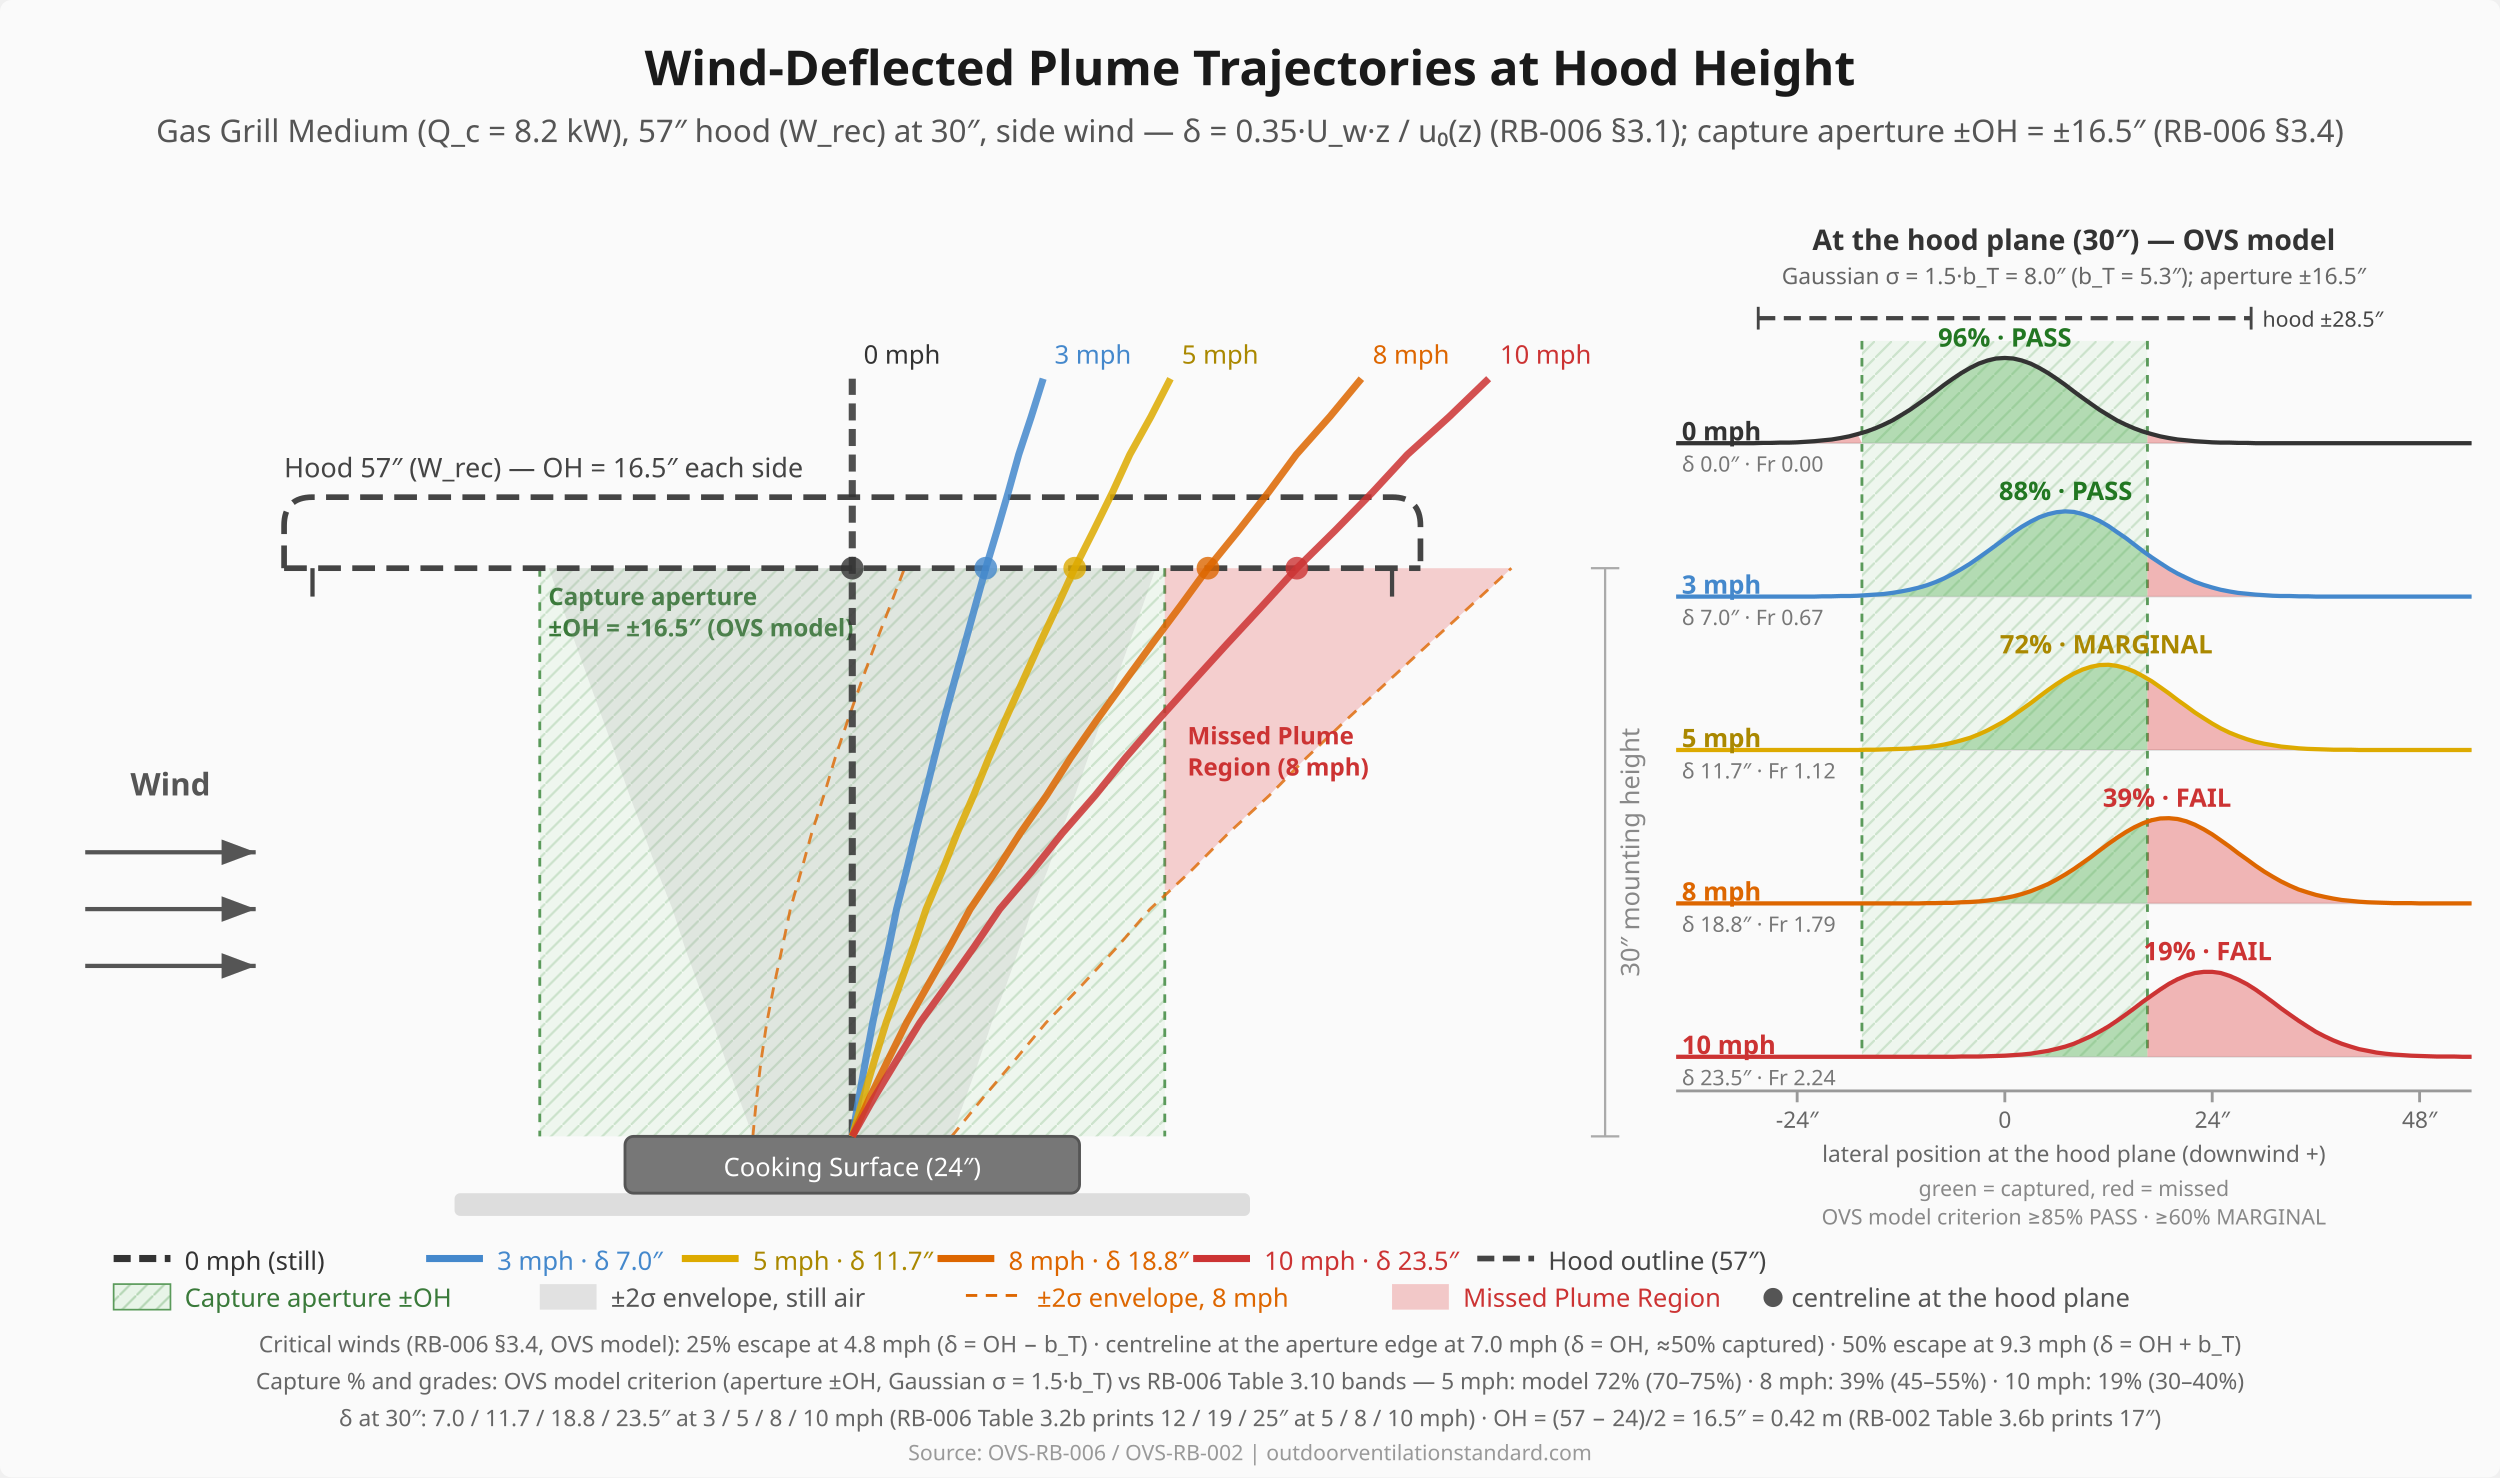
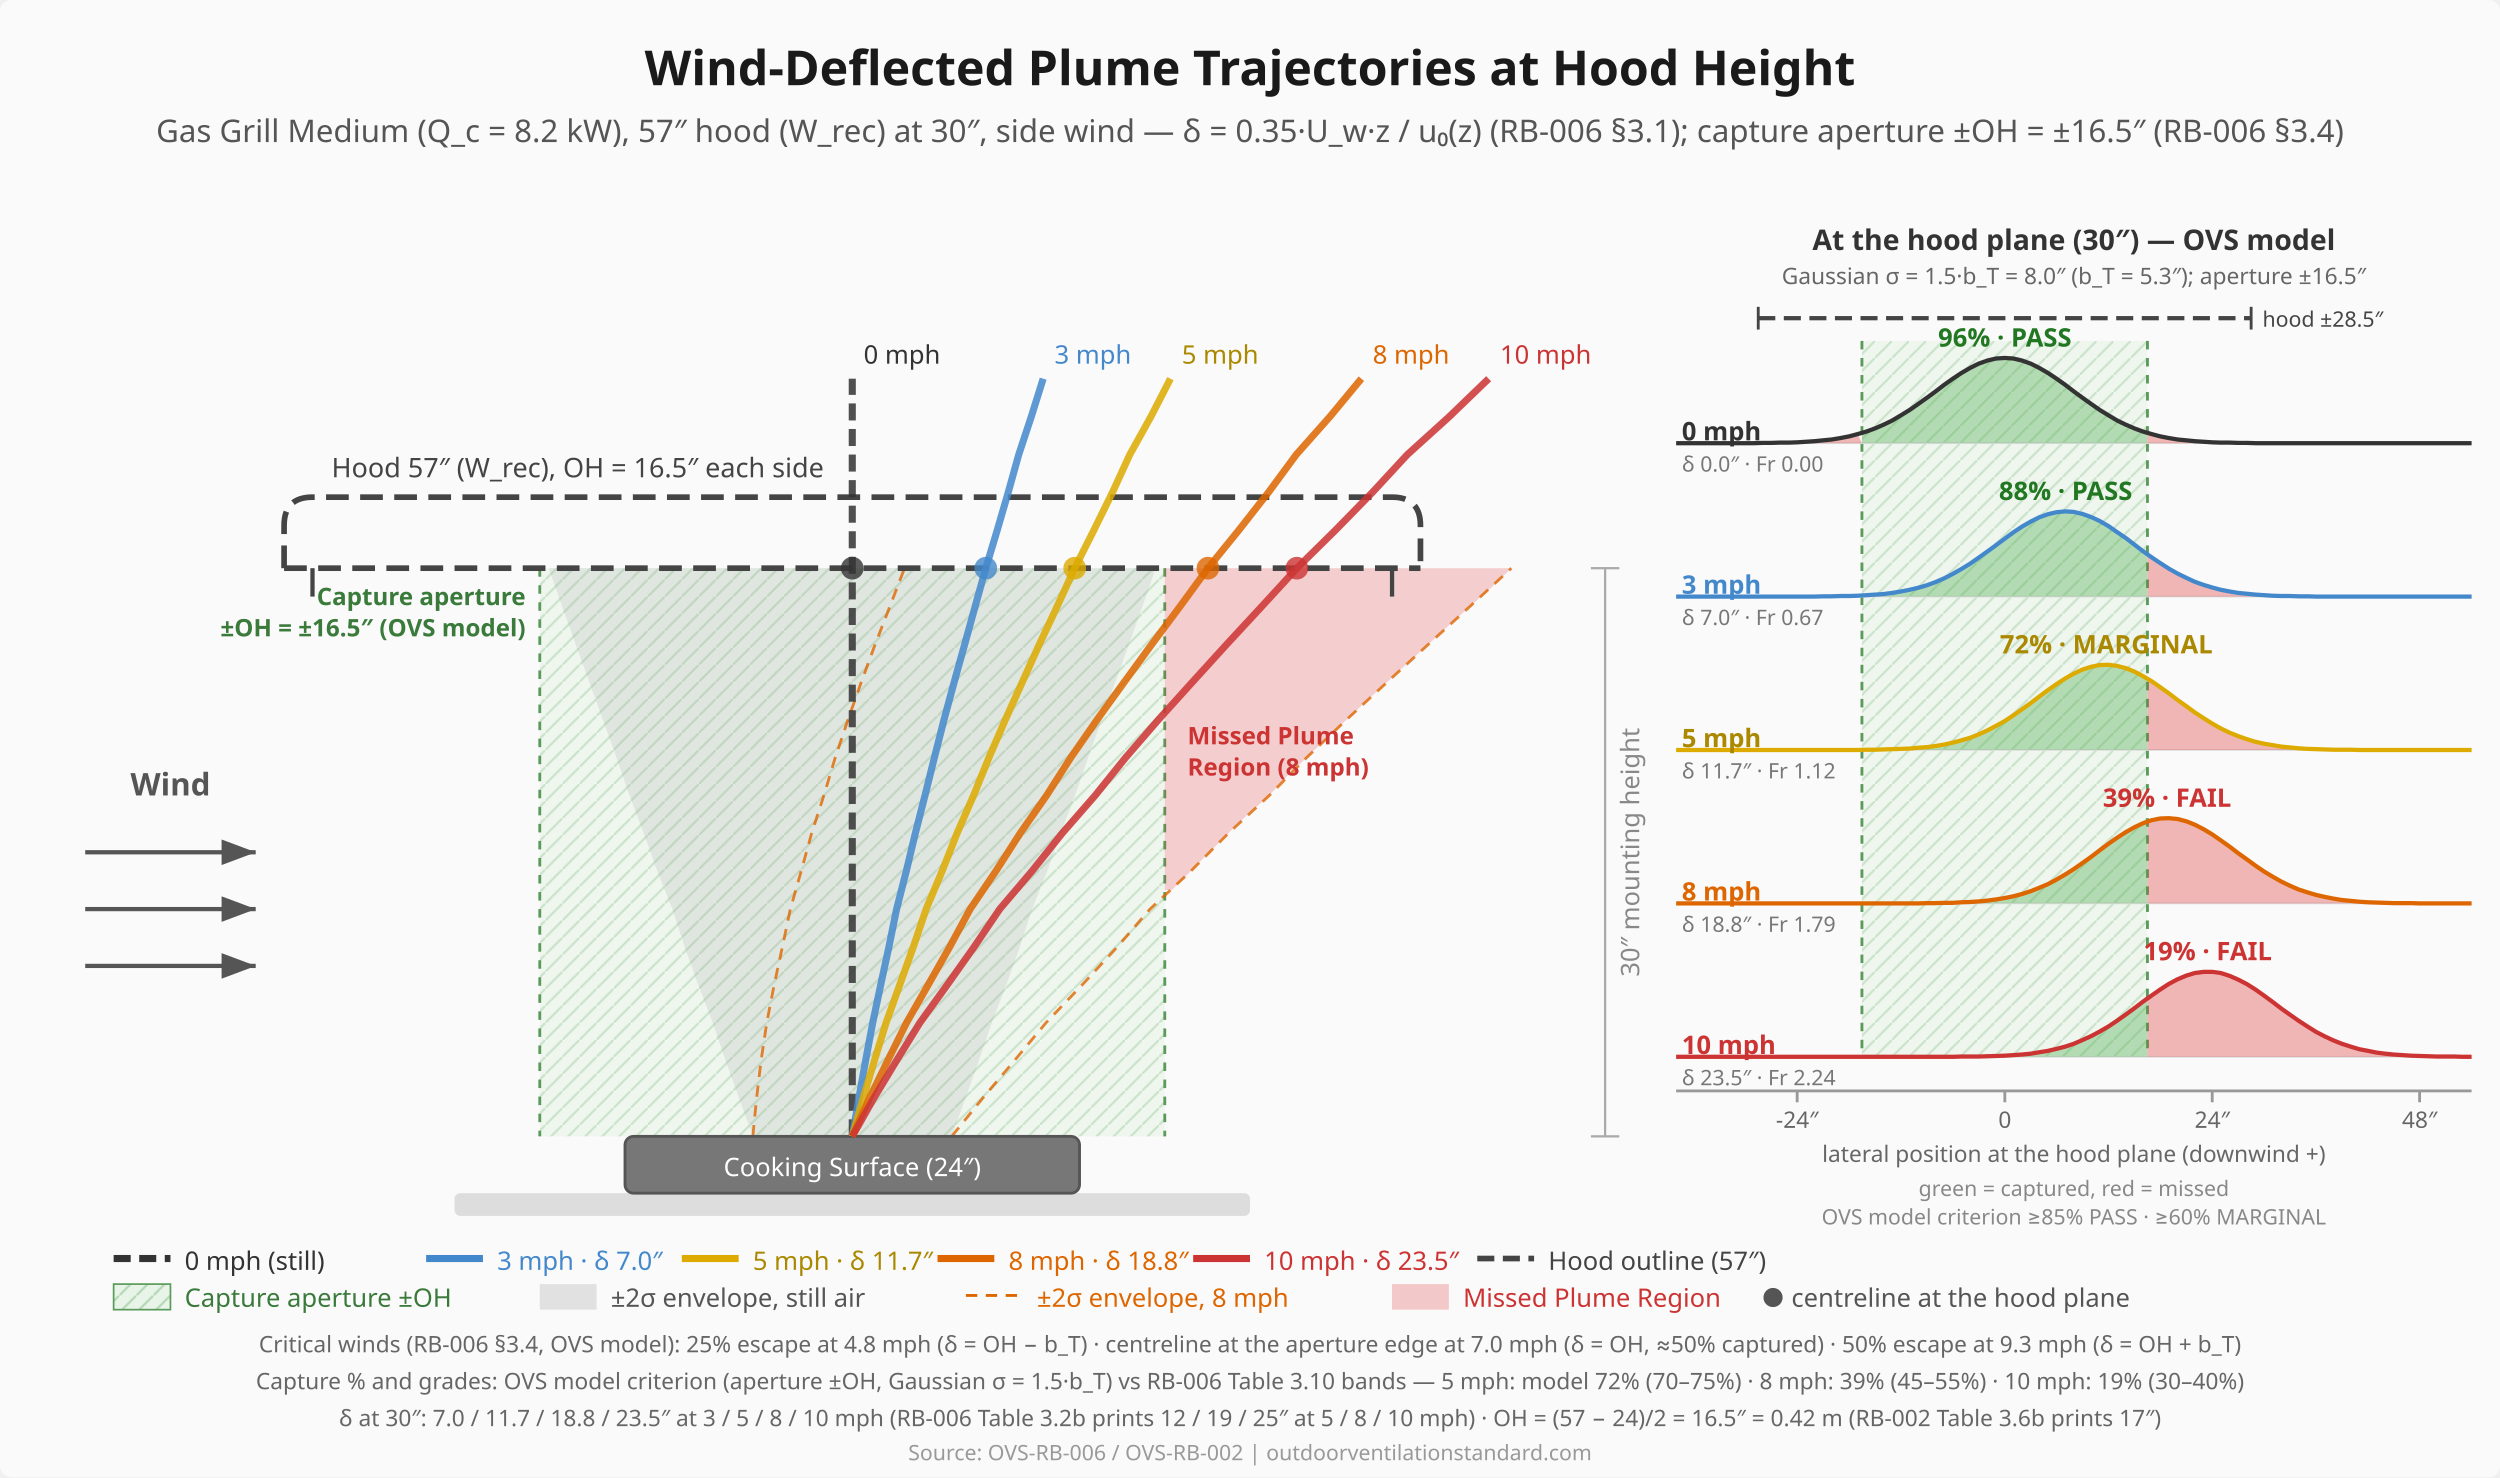
<svg xmlns="http://www.w3.org/2000/svg" role="img" aria-labelledby="wdt-title" aria-describedby="wdt-desc" viewBox="0 0 880 520" font-family="'Segoe UI', system-ui, -apple-system, sans-serif">
  <defs>
    <marker id="wdt-arrow" markerWidth="8" markerHeight="6" refX="8" refY="3" orient="auto">
      <polygon points="0 0, 8 3, 0 6" fill="#555" />
    </marker>
    <pattern id="wdt-hatch" patternUnits="userSpaceOnUse" width="6" height="6">
      <rect width="6" height="6" fill="#E8F4E8" />
      <path d="M0,6 L6,0" stroke="#B8D8B8" stroke-width="0.8" />
    </pattern>
  </defs>
  <rect width="880" height="520" fill="#FAFAFA" rx="4" />
  <text x="440" y="30" text-anchor="middle" font-size="17" font-weight="600" fill="#1a1a1a">Wind-Deflected Plume Trajectories at Hood Height</text>
  <text x="440" y="50" text-anchor="middle" font-size="11" fill="#555">Gas Grill Medium (Q_c = 8.2 kW), 57″ hood (W_rec) at 30″, side wind — δ = 0.35·U_w·z / u₀(z) (RB-006 §3.1); capture aperture ±OH = ±16.5″ (RB-006 §3.4)</text>
  <line x1="560" y1="400" x2="570" y2="400" stroke="#aaa" stroke-width="0.8" />
  <line x1="560" y1="200" x2="570" y2="200" stroke="#aaa" stroke-width="0.8" />
  <line x1="565" y1="400" x2="565" y2="200" stroke="#aaa" stroke-width="0.8" />
  <text x="577" y="300" text-anchor="middle" font-size="9" fill="#888" transform="rotate(-90 577 300)">30″ mounting height</text>
  <rect x="160" y="420" width="280" height="8" fill="#ddd" rx="2" />
  <rect x="190.0" y="200" width="220.0" height="200" fill="url(#wdt-hatch)" opacity="0.7" />
  <line x1="190.0" y1="200" x2="190.0" y2="400" stroke="#5A9A5A" stroke-width="1" stroke-dasharray="3,3" />
  <line x1="410.0" y1="200" x2="410.0" y2="400" stroke="#5A9A5A" stroke-width="1" stroke-dasharray="3,3" />
-   <text x="193.0" y="213" font-size="8.5" fill="#3a7a3a" font-weight="600">Capture aperture</text>
-   <text x="193.0" y="224" font-size="8.5" fill="#3a7a3a" font-weight="600">±OH = ±16.5″ (OVS model)</text>
+   <text x="185.0" y="213" text-anchor="end" font-size="8.5" fill="#3a7a3a" font-weight="600">Capture aperture</text>
+   <text x="185.0" y="224" text-anchor="end" font-size="8.5" fill="#3a7a3a" font-weight="600">±OH = ±16.5″ (OVS model)</text>
  <polygon points="265.0,400.0 260.2,386.7 255.4,373.3 250.9,360.0 245.8,346.7 241.0,333.3 236.7,320.0 231.4,306.7 226.6,293.3 221.6,280.0 217.0,266.7 212.2,253.3 207.4,240.0 202.6,226.7 197.8,213.3 193.2,200.0 406.8,200.0 402.2,213.3 397.4,226.7 392.6,240.0 387.8,253.3 383.0,266.7 378.4,280.0 373.4,293.3 368.6,306.7 363.3,320.0 359.0,333.3 354.2,346.7 349.1,360.0 344.6,373.3 339.8,386.7 335.0,400.0" fill="#999" opacity="0.18" />
  <polygon points="410.0,313.3 412.5,313.3 419.1,306.7 425.7,300.0 432.4,293.3 439.2,286.7 446.8,280.0 452.9,273.3 459.9,266.7 466.9,260.0 474.0,253.3 481.1,246.7 488.4,240.0 495.6,233.3 502.9,226.7 510.2,220.0 517.6,213.3 525.1,206.7 532.0,200.0 410.0,200.0" fill="#DD3333" opacity="0.22" />
  <polyline points="265.0,400.0 266.3,386.7 267.9,373.3 269.9,360.0 272.5,346.7 275.4,333.3 278.2,320.0 282.0,306.7 285.7,293.3 290.0,280.0 294.0,266.7 298.5,253.3 303.2,240.0 308.1,226.7 313.3,213.3 318.4,200.0" fill="none" stroke="#DD6600" stroke-width="1" stroke-dasharray="4,3" opacity="0.8" />
  <polyline points="335.0,400.0 345.8,386.7 357.1,373.3 368.2,360.0 380.9,346.7 393.3,333.3 404.8,320.0 419.1,306.7 432.4,293.3 446.8,280.0 459.9,266.7 474.0,253.3 488.4,240.0 502.9,226.7 517.6,213.3 532.0,200.0" fill="none" stroke="#DD6600" stroke-width="1" stroke-dasharray="4,3" opacity="0.8" />
  <text x="418.0" y="262" font-size="8.5" fill="#CC3333" font-weight="600">Missed Plume</text>
  <text x="418.0" y="273" font-size="8.5" fill="#CC3333" font-weight="600">Region (8 mph)</text>
  <rect x="220" y="400" width="160" height="20" fill="#777" rx="3" stroke="#555" stroke-width="1" />
  <text x="300" y="414" text-anchor="middle" font-size="9" fill="#fff" font-weight="500">Cooking Surface (24″)</text>
  <path d="M100,200 L100,185 Q100,175 110,175 L490,175 Q500,175 500,185 L500,200" fill="none" stroke="#444" stroke-width="2" stroke-dasharray="8,4" />
  <line x1="100" y1="200" x2="500" y2="200" stroke="#444" stroke-width="2" stroke-dasharray="8,4" />
  <line x1="110" y1="200" x2="110" y2="210" stroke="#444" stroke-width="1.5" />
  <line x1="490" y1="200" x2="490" y2="210" stroke="#444" stroke-width="1.5" />
-   <text x="100" y="168" font-size="9.5" fill="#444" font-weight="500">Hood 57″ (W_rec) — OH = 16.5″ each side</text>
+   <text x="290" y="168" text-anchor="end" font-size="9.5" fill="#444" font-weight="500">Hood 57″ (W_rec), OH = 16.5″ each side</text>
  <text x="60" y="280" text-anchor="middle" font-size="11" fill="#555" font-weight="600">Wind</text>
  <line x1="30" y1="300" x2="90" y2="300" stroke="#555" stroke-width="1.5" marker-end="url(#wdt-arrow)" />
  <line x1="30" y1="320" x2="90" y2="320" stroke="#555" stroke-width="1.5" marker-end="url(#wdt-arrow)" />
  <line x1="30" y1="340" x2="90" y2="340" stroke="#555" stroke-width="1.5" marker-end="url(#wdt-arrow)" />
  <polyline points="300.0,400.0 300.0,386.7 300.0,373.3 300.0,360.0 300.0,346.7 300.0,333.3 300.0,320.0 300.0,306.7 300.0,293.3 300.0,280.0 300.0,266.7 300.0,253.3 300.0,240.0 300.0,226.7 300.0,213.3 300.0,200.0 300.0,186.7 300.0,173.3 300.0,160.0 300.0,146.7 300.0,133.3" fill="none" stroke="#333333" stroke-width="2.5" opacity="0.85" stroke-dasharray="6,3" />
  <text x="304.0" y="128" font-size="9" fill="#333333" font-weight="500">0 mph</text>
  <polyline points="300.0,400.0 302.3,386.7 304.7,373.3 307.2,360.0 310.0,346.7 312.9,333.3 315.6,320.0 319.0,306.7 322.2,293.3 325.6,280.0 328.9,266.7 332.3,253.3 335.9,240.0 339.6,226.7 343.3,213.3 347.0,200.0 351.0,186.7 354.9,173.3 358.6,160.0 363.0,146.7 367.2,133.3" fill="none" stroke="#4488CC" stroke-width="2.5" opacity="0.85" />
  <text x="371.2" y="128" font-size="9" fill="#4488CC" font-weight="500">3 mph</text>
  <polyline points="300.0,400.0 303.8,386.7 307.8,373.3 311.9,360.0 316.7,346.7 321.5,333.3 326.0,320.0 331.6,306.7 336.9,293.3 342.7,280.0 348.1,266.7 353.9,253.3 359.9,240.0 365.9,226.7 372.2,213.3 378.3,200.0 385.0,186.7 391.6,173.3 397.7,160.0 405.1,146.7 412.0,133.3" fill="none" stroke="#DDAA00" stroke-width="2.5" opacity="0.85" />
  <text x="416.0" y="128" font-size="9" fill="#AA8800" font-weight="500">5 mph</text>
  <polyline points="300.0,400.0 306.0,386.7 312.5,373.3 319.1,360.0 326.7,346.7 334.3,333.3 341.5,320.0 350.5,306.7 359.1,293.3 368.4,280.0 376.9,266.7 386.2,253.3 395.8,240.0 405.5,226.7 415.5,213.3 425.2,200.0 436.0,186.7 446.5,173.3 456.3,160.0 468.1,146.7 479.2,133.3" fill="none" stroke="#DD6600" stroke-width="2.5" opacity="0.85" />
  <text x="483.2" y="128" font-size="9" fill="#DD6600" font-weight="500">8 mph</text>
  <polyline points="300.0,400.0 307.5,386.7 315.6,373.3 323.8,360.0 333.4,346.7 342.9,333.3 351.9,320.0 363.2,306.7 373.9,293.3 385.5,280.0 396.2,266.7 407.8,253.3 419.8,240.0 431.9,226.7 444.3,213.3 456.5,200.0 470.0,186.7 483.1,173.3 495.4,160.0 510.1,146.7 524.0,133.3" fill="none" stroke="#CC3333" stroke-width="2.5" opacity="0.85" />
  <text x="528.0" y="128" font-size="9" fill="#CC3333" font-weight="500">10 mph</text>
  <circle cx="300.0" cy="200" r="4" fill="#333333" opacity="0.8" />
  <circle cx="347.0" cy="200" r="4" fill="#4488CC" opacity="0.8" />
  <circle cx="378.3" cy="200" r="4" fill="#DDAA00" opacity="0.8" />
  <circle cx="425.2" cy="200" r="4" fill="#DD6600" opacity="0.8" />
  <circle cx="456.5" cy="200" r="4" fill="#CC3333" opacity="0.8" />
  <text x="730" y="88" text-anchor="middle" font-size="10" font-weight="600" fill="#333">At the hood plane (30″) — OVS model</text>
  <text x="730" y="100" text-anchor="middle" font-size="8" fill="#666">Gaussian σ = 1.5·b_T = 8.0″ (b_T = 5.3″); aperture ±16.5″</text>
  <line x1="618.9" y1="112" x2="792.4" y2="112" stroke="#444" stroke-width="1.5" stroke-dasharray="6,3" />
  <line x1="618.9" y1="108" x2="618.9" y2="116" stroke="#444" stroke-width="1" />
  <line x1="792.4" y1="108" x2="792.4" y2="116" stroke="#444" stroke-width="1" />
  <text x="796.4" y="115" font-size="7.5" fill="#444">hood ±28.5″</text>
  <rect x="655.4" y="120" width="100.4" height="252" fill="url(#wdt-hatch)" opacity="0.7" />
  <line x1="655.4" y1="120" x2="655.4" y2="372" stroke="#5A9A5A" stroke-width="1" stroke-dasharray="3,3" />
  <line x1="755.9" y1="120" x2="755.9" y2="372" stroke="#5A9A5A" stroke-width="1" stroke-dasharray="3,3" />
  <line x1="590.0" y1="156" x2="870.0" y2="156" stroke="#DDD" stroke-width="0.6" />
  <polygon points="590.0,156.0 590.0,156.0 593.0,156.0 596.1,156.0 599.1,156.0 602.2,156.0 605.2,156.0 608.3,156.0 611.3,156.0 614.3,156.0 617.4,156.0 620.4,155.9 623.5,155.9 626.5,155.8 629.6,155.8 632.6,155.7 635.7,155.5 638.7,155.3 641.7,155.0 644.8,154.7 647.8,154.2 650.9,153.6 653.9,152.8 655.4,156.0" fill="#DD3333" opacity="0.35" />
  <polygon points="655.4,156.0 655.4,152.4 658.5,151.4 661.5,150.2 664.6,148.8 667.6,147.1 670.7,145.3 673.7,143.3 676.7,141.2 679.8,138.9 682.8,136.7 685.9,134.4 688.9,132.3 692.0,130.4 695.0,128.7 698.0,127.4 701.1,126.5 704.1,126.1 707.2,126.1 710.2,126.5 713.3,127.4 716.3,128.7 719.3,130.4 722.4,132.3 725.4,134.4 728.5,136.7 731.5,138.9 734.6,141.2 737.6,143.3 740.7,145.3 743.7,147.1 746.7,148.8 749.8,150.2 752.8,151.4 755.9,152.4 755.9,156.0" fill="#44AA44" opacity="0.35" />
  <polygon points="755.9,156.0 755.9,152.4 758.9,153.2 762.0,153.9 765.0,154.5 768.0,154.9 771.1,155.2 774.1,155.4 777.2,155.6 780.2,155.7 783.3,155.8 786.3,155.9 789.3,155.9 792.4,155.9 795.4,156.0 798.5,156.0 801.5,156.0 804.6,156.0 807.6,156.0 810.7,156.0 813.7,156.0 816.7,156.0 819.8,156.0 822.8,156.0 825.9,156.0 828.9,156.0 832.0,156.0 835.0,156.0 838.0,156.0 841.1,156.0 844.1,156.0 847.2,156.0 850.2,156.0 853.3,156.0 856.3,156.0 859.3,156.0 862.4,156.0 865.4,156.0 868.5,156.0 870.0,156.0" fill="#DD3333" opacity="0.35" />
  <polyline points="590.0,156.0 593.0,156.0 596.1,156.0 599.1,156.0 602.2,156.0 605.2,156.0 608.3,156.0 611.3,156.0 614.3,156.0 617.4,156.0 620.4,155.9 623.5,155.9 626.5,155.8 629.6,155.8 632.6,155.7 635.7,155.5 638.7,155.3 641.7,155.0 644.8,154.7 647.8,154.2 650.9,153.6 653.9,152.8 657.0,151.9 660.0,150.8 663.0,149.5 666.1,148.0 669.1,146.2 672.2,144.3 675.2,142.2 678.3,140.0 681.3,137.8 684.3,135.5 687.4,133.3 690.4,131.3 693.5,129.5 696.5,128.0 699.6,126.9 702.6,126.2 705.7,126.0 708.7,126.2 711.7,126.9 714.8,128.0 717.8,129.5 720.9,131.3 723.9,133.3 727.0,135.5 730.0,137.8 733.0,140.0 736.1,142.2 739.1,144.3 742.2,146.2 745.2,148.0 748.3,149.5 751.3,150.8 754.3,151.9 757.4,152.8 760.4,153.6 763.5,154.2 766.5,154.7 769.6,155.0 772.6,155.3 775.7,155.5 778.7,155.7 781.7,155.8 784.8,155.8 787.8,155.9 790.9,155.9 793.9,156.0 797.0,156.0 800.0,156.0 803.0,156.0 806.1,156.0 809.1,156.0 812.2,156.0 815.2,156.0 818.3,156.0 821.3,156.0 824.3,156.0 827.4,156.0 830.4,156.0 833.5,156.0 836.5,156.0 839.6,156.0 842.6,156.0 845.7,156.0 848.7,156.0 851.7,156.0 854.8,156.0 857.8,156.0 860.9,156.0 863.9,156.0 867.0,156.0 870.0,156.0" fill="none" stroke="#333333" stroke-width="1.5" />
  <text x="592" y="155" font-size="9" font-weight="600" fill="#333333">0 mph</text>
  <text x="592" y="166" font-size="7.5" fill="#777">δ 0.0″ · Fr 0.00</text>
  <text x="705.7" y="122" text-anchor="middle" font-size="9" font-weight="700" fill="#227722">96% · PASS</text>
  <line x1="590.0" y1="210" x2="870.0" y2="210" stroke="#DDD" stroke-width="0.6" />
  <polygon points="590.0,210.0 590.0,210.0 593.0,210.0 596.1,210.0 599.1,210.0 602.2,210.0 605.2,210.0 608.3,210.0 611.3,210.0 614.3,210.0 617.4,210.0 620.4,210.0 623.5,210.0 626.5,210.0 629.6,210.0 632.6,210.0 635.7,210.0 638.7,210.0 641.7,209.9 644.8,209.9 647.8,209.8 650.9,209.8 653.9,209.7 655.4,210.0" fill="#DD3333" opacity="0.35" />
  <polygon points="655.4,210.0 655.4,209.6 658.5,209.4 661.5,209.2 664.6,208.9 667.6,208.5 670.7,207.9 673.7,207.3 676.7,206.4 679.8,205.4 682.8,204.2 685.9,202.8 688.9,201.2 692.0,199.4 695.0,197.4 698.0,195.3 701.1,193.0 704.1,190.7 707.2,188.5 710.2,186.4 713.3,184.5 716.3,182.8 719.3,181.5 722.4,180.6 725.4,180.1 728.5,180.0 731.5,180.5 734.6,181.4 737.6,182.7 740.7,184.3 743.7,186.2 746.7,188.3 749.8,190.6 752.8,192.8 755.9,195.1 755.9,210.0" fill="#44AA44" opacity="0.35" />
  <polygon points="755.9,210.0 755.9,195.1 758.9,197.2 762.0,199.2 765.0,201.1 768.0,202.7 771.1,204.1 774.1,205.3 777.2,206.4 780.2,207.2 783.3,207.9 786.3,208.4 789.3,208.9 792.4,209.2 795.4,209.4 798.5,209.6 801.5,209.7 804.6,209.8 807.6,209.9 810.7,209.9 813.7,209.9 816.7,210.0 819.8,210.0 822.8,210.0 825.9,210.0 828.9,210.0 832.0,210.0 835.0,210.0 838.0,210.0 841.1,210.0 844.1,210.0 847.2,210.0 850.2,210.0 853.3,210.0 856.3,210.0 859.3,210.0 862.4,210.0 865.4,210.0 868.5,210.0 870.0,210.0" fill="#DD3333" opacity="0.35" />
  <polyline points="590.0,210.0 593.0,210.0 596.1,210.0 599.1,210.0 602.2,210.0 605.2,210.0 608.3,210.0 611.3,210.0 614.3,210.0 617.4,210.0 620.4,210.0 623.5,210.0 626.5,210.0 629.6,210.0 632.6,210.0 635.7,210.0 638.7,210.0 641.7,209.9 644.8,209.9 647.8,209.8 650.9,209.8 653.9,209.7 657.0,209.5 660.0,209.3 663.0,209.1 666.1,208.7 669.1,208.2 672.2,207.6 675.2,206.9 678.3,206.0 681.3,204.9 684.3,203.6 687.4,202.0 690.4,200.3 693.5,198.4 696.5,196.3 699.6,194.1 702.6,191.9 705.7,189.6 708.7,187.4 711.7,185.4 714.8,183.6 717.8,182.1 720.9,181.0 723.9,180.3 727.0,180.0 730.0,180.2 733.0,180.9 736.1,182.0 739.1,183.4 742.2,185.2 745.2,187.3 748.3,189.4 751.3,191.7 754.3,194.0 757.4,196.2 760.4,198.2 763.5,200.2 766.5,201.9 769.6,203.4 772.6,204.8 775.7,205.9 778.7,206.8 781.7,207.6 784.8,208.2 787.8,208.7 790.9,209.0 793.9,209.3 797.0,209.5 800.0,209.7 803.0,209.8 806.1,209.8 809.1,209.9 812.2,209.9 815.2,210.0 818.3,210.0 821.3,210.0 824.3,210.0 827.4,210.0 830.4,210.0 833.5,210.0 836.5,210.0 839.6,210.0 842.6,210.0 845.7,210.0 848.7,210.0 851.7,210.0 854.8,210.0 857.8,210.0 860.9,210.0 863.9,210.0 867.0,210.0 870.0,210.0" fill="none" stroke="#4488CC" stroke-width="1.5" />
  <text x="592" y="209" font-size="9" font-weight="600" fill="#4488CC">3 mph</text>
  <text x="592" y="220" font-size="7.5" fill="#777">δ 7.0″ · Fr 0.67</text>
  <text x="727.1" y="176" text-anchor="middle" font-size="9" font-weight="700" fill="#227722">88% · PASS</text>
  <line x1="590.0" y1="264" x2="870.0" y2="264" stroke="#DDD" stroke-width="0.6" />
  <polygon points="590.0,264.0 590.0,264.0 593.0,264.0 596.1,264.0 599.1,264.0 602.2,264.0 605.2,264.0 608.3,264.0 611.3,264.0 614.3,264.0 617.4,264.0 620.4,264.0 623.5,264.0 626.5,264.0 629.6,264.0 632.6,264.0 635.7,264.0 638.7,264.0 641.7,264.0 644.8,264.0 647.8,264.0 650.9,264.0 653.9,264.0 655.4,264.0" fill="#DD3333" opacity="0.35" />
  <polygon points="655.4,264.0 655.4,263.9 658.5,263.9 661.5,263.9 664.6,263.8 667.6,263.7 670.7,263.6 673.7,263.4 676.7,263.1 679.8,262.8 682.8,262.3 685.9,261.8 688.9,261.0 692.0,260.2 695.0,259.1 698.0,257.8 701.1,256.4 704.1,254.7 707.2,252.8 710.2,250.8 713.3,248.6 716.3,246.3 719.3,244.1 722.4,241.9 725.4,239.8 728.5,237.9 731.5,236.4 734.6,235.1 737.6,234.4 740.7,234.0 743.7,234.1 746.7,234.7 749.8,235.7 752.8,237.1 755.9,238.9 755.9,264.0" fill="#44AA44" opacity="0.35" />
  <polygon points="755.9,264.0 755.9,238.9 758.9,240.8 762.0,243.0 765.0,245.2 768.0,247.5 771.1,249.7 774.1,251.8 777.2,253.8 780.2,255.6 783.3,257.1 786.3,258.5 789.3,259.7 792.4,260.6 795.4,261.4 798.5,262.1 801.5,262.6 804.6,263.0 807.6,263.3 810.7,263.5 813.7,263.6 816.7,263.7 819.8,263.8 822.8,263.9 825.9,263.9 828.9,264.0 832.0,264.0 835.0,264.0 838.0,264.0 841.1,264.0 844.1,264.0 847.2,264.0 850.2,264.0 853.3,264.0 856.3,264.0 859.3,264.0 862.4,264.0 865.4,264.0 868.5,264.0 870.0,264.0" fill="#DD3333" opacity="0.35" />
  <polyline points="590.0,264.0 593.0,264.0 596.1,264.0 599.1,264.0 602.2,264.0 605.2,264.0 608.3,264.0 611.3,264.0 614.3,264.0 617.4,264.0 620.4,264.0 623.5,264.0 626.5,264.0 629.6,264.0 632.6,264.0 635.7,264.0 638.7,264.0 641.7,264.0 644.8,264.0 647.8,264.0 650.9,264.0 653.9,264.0 657.0,263.9 660.0,263.9 663.0,263.8 666.1,263.7 669.1,263.6 672.2,263.5 675.2,263.2 678.3,263.0 681.3,262.6 684.3,262.1 687.4,261.4 690.4,260.6 693.5,259.7 696.5,258.5 699.6,257.1 702.6,255.5 705.7,253.8 708.7,251.8 711.7,249.7 714.8,247.5 717.8,245.2 720.9,242.9 723.9,240.8 727.0,238.8 730.0,237.1 733.0,235.7 736.1,234.7 739.1,234.1 742.2,234.0 745.2,234.4 748.3,235.2 751.3,236.4 754.3,238.0 757.4,239.8 760.4,241.9 763.5,244.1 766.5,246.4 769.6,248.6 772.6,250.8 775.7,252.8 778.7,254.7 781.7,256.4 784.8,257.9 787.8,259.1 790.9,260.2 793.9,261.1 797.0,261.8 800.0,262.3 803.0,262.8 806.1,263.1 809.1,263.4 812.2,263.6 815.2,263.7 818.3,263.8 821.3,263.9 824.3,263.9 827.4,263.9 830.4,264.0 833.5,264.0 836.5,264.0 839.6,264.0 842.6,264.0 845.7,264.0 848.7,264.0 851.7,264.0 854.8,264.0 857.8,264.0 860.9,264.0 863.9,264.0 867.0,264.0 870.0,264.0" fill="none" stroke="#DDAA00" stroke-width="1.5" />
  <text x="592" y="263" font-size="9" font-weight="600" fill="#AA8800">5 mph</text>
  <text x="592" y="274" font-size="7.5" fill="#777">δ 11.7″ · Fr 1.12</text>
  <text x="741.4" y="230" text-anchor="middle" font-size="9" font-weight="700" fill="#AA8800">72% · MARGINAL</text>
  <line x1="590.0" y1="318" x2="870.0" y2="318" stroke="#DDD" stroke-width="0.6" />
  <polygon points="590.0,318.0 590.0,318.0 593.0,318.0 596.1,318.0 599.1,318.0 602.2,318.0 605.2,318.0 608.3,318.0 611.3,318.0 614.3,318.0 617.4,318.0 620.4,318.0 623.5,318.0 626.5,318.0 629.6,318.0 632.6,318.0 635.7,318.0 638.7,318.0 641.7,318.0 644.8,318.0 647.8,318.0 650.9,318.0 653.9,318.0 655.4,318.0" fill="#DD3333" opacity="0.35" />
  <polygon points="655.4,318.0 655.4,318.0 658.5,318.0 661.5,318.0 664.6,318.0 667.6,318.0 670.7,318.0 673.7,318.0 676.7,317.9 679.8,317.9 682.8,317.9 685.9,317.8 688.9,317.7 692.0,317.6 695.0,317.4 698.0,317.1 701.1,316.8 704.1,316.3 707.2,315.8 710.2,315.1 713.3,314.2 716.3,313.1 719.3,311.9 722.4,310.4 725.4,308.7 728.5,306.9 731.5,304.8 734.6,302.7 737.6,300.4 740.7,298.2 743.7,295.9 746.7,293.9 749.8,292.0 752.8,290.4 755.9,289.2 755.9,318.0" fill="#44AA44" opacity="0.35" />
  <polygon points="755.9,318.0 755.9,289.2 758.9,288.4 762.0,288.0 765.0,288.1 768.0,288.7 771.1,289.7 774.1,291.1 777.2,292.8 780.2,294.8 783.3,296.9 786.3,299.1 789.3,301.4 792.4,303.6 795.4,305.8 798.5,307.7 801.5,309.5 804.6,311.1 807.6,312.5 810.7,313.6 813.7,314.6 816.7,315.4 819.8,316.0 822.8,316.6 825.9,316.9 828.9,317.2 832.0,317.5 835.0,317.6 838.0,317.7 841.1,317.8 844.1,317.9 847.2,317.9 850.2,318.0 853.3,318.0 856.3,318.0 859.3,318.0 862.4,318.0 865.4,318.0 868.5,318.0 870.0,318.0" fill="#DD3333" opacity="0.35" />
  <polyline points="590.0,318.0 593.0,318.0 596.1,318.0 599.1,318.0 602.2,318.0 605.2,318.0 608.3,318.0 611.3,318.0 614.3,318.0 617.4,318.0 620.4,318.0 623.5,318.0 626.5,318.0 629.6,318.0 632.6,318.0 635.7,318.0 638.7,318.0 641.7,318.0 644.8,318.0 647.8,318.0 650.9,318.0 653.9,318.0 657.0,318.0 660.0,318.0 663.0,318.0 666.1,318.0 669.1,318.0 672.2,318.0 675.2,318.0 678.3,317.9 681.3,317.9 684.3,317.8 687.4,317.8 690.4,317.6 693.5,317.5 696.5,317.3 699.6,317.0 702.6,316.6 705.7,316.1 708.7,315.5 711.7,314.7 714.8,313.7 717.8,312.5 720.9,311.2 723.9,309.6 727.0,307.8 730.0,305.9 733.0,303.8 736.1,301.6 739.1,299.3 742.2,297.0 745.2,294.9 748.3,292.9 751.3,291.2 754.3,289.8 757.4,288.7 760.4,288.1 763.5,288.0 766.5,288.3 769.6,289.1 772.6,290.3 775.7,291.9 778.7,293.7 781.7,295.8 784.8,298.0 787.8,300.3 790.9,302.5 793.9,304.7 797.0,306.8 800.0,308.6 803.0,310.3 806.1,311.8 809.1,313.1 812.2,314.1 815.2,315.0 818.3,315.7 821.3,316.3 824.3,316.8 827.4,317.1 830.4,317.4 833.5,317.6 836.5,317.7 839.6,317.8 842.6,317.9 845.7,317.9 848.7,317.9 851.7,318.0 854.8,318.0 857.8,318.0 860.9,318.0 863.9,318.0 867.0,318.0 870.0,318.0" fill="none" stroke="#DD6600" stroke-width="1.5" />
  <text x="592" y="317" font-size="9" font-weight="600" fill="#DD6600">8 mph</text>
  <text x="592" y="328" font-size="7.5" fill="#777">δ 18.8″ · Fr 1.79</text>
  <text x="762.8" y="284" text-anchor="middle" font-size="9" font-weight="700" fill="#CC3333">39% · FAIL</text>
  <line x1="590.0" y1="372" x2="870.0" y2="372" stroke="#DDD" stroke-width="0.6" />
  <polygon points="590.0,372.0 590.0,372.0 593.0,372.0 596.1,372.0 599.1,372.0 602.2,372.0 605.2,372.0 608.3,372.0 611.3,372.0 614.3,372.0 617.4,372.0 620.4,372.0 623.5,372.0 626.5,372.0 629.6,372.0 632.6,372.0 635.7,372.0 638.7,372.0 641.7,372.0 644.8,372.0 647.8,372.0 650.9,372.0 653.9,372.0 655.4,372.0" fill="#DD3333" opacity="0.35" />
  <polygon points="655.4,372.0 655.4,372.0 658.5,372.0 661.5,372.0 664.6,372.0 667.6,372.0 670.7,372.0 673.7,372.0 676.7,372.0 679.8,372.0 682.8,372.0 685.9,372.0 688.9,372.0 692.0,371.9 695.0,371.9 698.0,371.8 701.1,371.8 704.1,371.7 707.2,371.5 710.2,371.3 713.3,371.0 716.3,370.7 719.3,370.2 722.4,369.6 725.4,368.8 728.5,367.9 731.5,366.8 734.6,365.5 737.6,363.9 740.7,362.2 743.7,360.3 746.7,358.2 749.8,356.0 752.8,353.7 755.9,351.5 755.9,372.0" fill="#44AA44" opacity="0.35" />
  <polygon points="755.9,372.0 755.9,351.5 758.9,349.3 762.0,347.3 765.0,345.5 768.0,344.0 771.1,342.9 774.1,342.2 777.2,342.0 780.2,342.2 783.3,342.9 786.3,344.1 789.3,345.6 792.4,347.4 795.4,349.4 798.5,351.6 801.5,353.8 804.6,356.1 807.6,358.3 810.7,360.4 813.7,362.3 816.7,364.0 819.8,365.5 822.8,366.8 825.9,367.9 828.9,368.9 832.0,369.6 835.0,370.2 838.0,370.7 841.1,371.0 844.1,371.3 847.2,371.5 850.2,371.7 853.3,371.8 856.3,371.8 859.3,371.9 862.4,371.9 865.4,372.0 868.5,372.0 870.0,372.0" fill="#DD3333" opacity="0.35" />
  <polyline points="590.0,372.0 593.0,372.0 596.1,372.0 599.1,372.0 602.2,372.0 605.2,372.0 608.3,372.0 611.3,372.0 614.3,372.0 617.4,372.0 620.4,372.0 623.5,372.0 626.5,372.0 629.6,372.0 632.6,372.0 635.7,372.0 638.7,372.0 641.7,372.0 644.8,372.0 647.8,372.0 650.9,372.0 653.9,372.0 657.0,372.0 660.0,372.0 663.0,372.0 666.1,372.0 669.1,372.0 672.2,372.0 675.2,372.0 678.3,372.0 681.3,372.0 684.3,372.0 687.4,372.0 690.4,371.9 693.5,371.9 696.5,371.9 699.6,371.8 702.6,371.7 705.7,371.6 708.7,371.4 711.7,371.2 714.8,370.9 717.8,370.4 720.9,369.9 723.9,369.2 727.0,368.4 730.0,367.4 733.0,366.1 736.1,364.7 739.1,363.1 742.2,361.3 745.2,359.3 748.3,357.1 751.3,354.9 754.3,352.6 757.4,350.4 760.4,348.3 763.5,346.3 766.5,344.7 769.6,343.4 772.6,342.5 775.7,342.1 778.7,342.1 781.7,342.5 784.8,343.5 787.8,344.8 790.9,346.4 793.9,348.3 797.0,350.5 800.0,352.7 803.0,355.0 806.1,357.2 809.1,359.3 812.2,361.3 815.2,363.2 818.3,364.8 821.3,366.2 824.3,367.4 827.4,368.4 830.4,369.3 833.5,369.9 836.5,370.5 839.6,370.9 842.6,371.2 845.7,371.4 848.7,371.6 851.7,371.7 854.8,371.8 857.8,371.9 860.9,371.9 863.9,371.9 867.0,372.0 870.0,372.0" fill="none" stroke="#CC3333" stroke-width="1.5" />
  <text x="592" y="371" font-size="9" font-weight="600" fill="#CC3333">10 mph</text>
  <text x="592" y="382" font-size="7.5" fill="#777">δ 23.5″ · Fr 2.24</text>
  <text x="777.1" y="338" text-anchor="middle" font-size="9" font-weight="700" fill="#CC3333">19% · FAIL</text>
  <line x1="590.0" y1="384" x2="870.0" y2="384" stroke="#999" stroke-width="1" />
  <line x1="632.6" y1="384" x2="632.6" y2="388" stroke="#999" stroke-width="1" />
  <text x="632.6" y="397" text-anchor="middle" font-size="8" fill="#666">-24″</text>
  <line x1="705.7" y1="384" x2="705.7" y2="388" stroke="#999" stroke-width="1" />
  <text x="705.7" y="397" text-anchor="middle" font-size="8" fill="#666">0</text>
  <line x1="778.7" y1="384" x2="778.7" y2="388" stroke="#999" stroke-width="1" />
  <text x="778.7" y="397" text-anchor="middle" font-size="8" fill="#666">24″</text>
  <line x1="851.7" y1="384" x2="851.7" y2="388" stroke="#999" stroke-width="1" />
  <text x="851.7" y="397" text-anchor="middle" font-size="8" fill="#666">48″</text>
  <text x="730" y="409" text-anchor="middle" font-size="8" fill="#666">lateral position at the hood plane (downwind +)</text>
  <text x="730" y="421" text-anchor="middle" font-size="7.5" fill="#888">green = captured, red = missed</text>
  <text x="730" y="431" text-anchor="middle" font-size="7.5" fill="#888">OVS model criterion ≥85% PASS · ≥60% MARGINAL</text>
  <line x1="40" y1="443" x2="60" y2="443" stroke="#333333" stroke-width="2.5" stroke-dasharray="6,3" />
  <text x="65" y="447" font-size="9" fill="#333333">0 mph (still)</text>
  <line x1="150" y1="443" x2="170" y2="443" stroke="#4488CC" stroke-width="2.5" />
  <text x="175" y="447" font-size="9" fill="#4488CC">3 mph · δ 7.0″</text>
  <line x1="240" y1="443" x2="260" y2="443" stroke="#DDAA00" stroke-width="2.5" />
  <text x="265" y="447" font-size="9" fill="#AA8800">5 mph · δ 11.7″</text>
  <line x1="330" y1="443" x2="350" y2="443" stroke="#DD6600" stroke-width="2.5" />
  <text x="355" y="447" font-size="9" fill="#DD6600">8 mph · δ 18.8″</text>
  <line x1="420" y1="443" x2="440" y2="443" stroke="#CC3333" stroke-width="2.5" />
  <text x="445" y="447" font-size="9" fill="#CC3333">10 mph · δ 23.5″</text>
  <line x1="520" y1="443" x2="540" y2="443" stroke="#444" stroke-width="2" stroke-dasharray="6,3" />
  <text x="545" y="447" font-size="9" fill="#444">Hood outline (57″)</text>
  <rect x="40" y="452" width="20" height="9" fill="url(#wdt-hatch)" stroke="#5A9A5A" stroke-width="0.6" />
  <text x="65" y="460" font-size="9" fill="#3a7a3a">Capture aperture ±OH</text>
  <rect x="190" y="452" width="20" height="9" fill="#999" opacity="0.25" />
  <text x="215" y="460" font-size="9" fill="#555">±2σ envelope, still air</text>
  <line x1="340" y1="456" x2="360" y2="456" stroke="#DD6600" stroke-width="1" stroke-dasharray="4,3" />
  <text x="365" y="460" font-size="9" fill="#DD6600">±2σ envelope, 8 mph</text>
  <rect x="490" y="452" width="20" height="9" fill="#DD3333" opacity="0.25" />
  <text x="515" y="460" font-size="9" fill="#CC3333">Missed Plume Region</text>
  <text x="620" y="460" font-size="9" fill="#555">● centreline at the hood plane</text>
  <text x="440" y="476" text-anchor="middle" font-size="8" fill="#666">Critical winds (RB-006 §3.4, OVS model): 25% escape at 4.8 mph (δ = OH − b_T) · centreline at the aperture edge at 7.0 mph (δ = OH, ≈50% captured) · 50% escape at 9.3 mph (δ = OH + b_T)</text>
  <text x="440" y="489" text-anchor="middle" font-size="8" fill="#666">Capture % and grades: OVS model criterion (aperture ±OH, Gaussian σ = 1.5·b_T) vs RB-006 Table 3.10 bands — 5 mph: model 72% (70–75%) · 8 mph: 39% (45–55%) · 10 mph: 19% (30–40%)</text>
  <text x="440" y="502" text-anchor="middle" font-size="8" fill="#666">δ at 30″: 7.0 / 11.7 / 18.8 / 23.5″ at 3 / 5 / 8 / 10 mph (RB-006 Table 3.2b prints 12 / 19 / 25″ at 5 / 8 / 10 mph) · OH = (57 − 24)/2 = 16.5″ = 0.42 m (RB-002 Table 3.6b prints 17″)</text>
  <text x="440" y="514" text-anchor="middle" font-size="7.5" fill="#999">Source: OVS-RB-006 / OVS-RB-002 | outdoorventilationstandard.com</text>
</svg>
